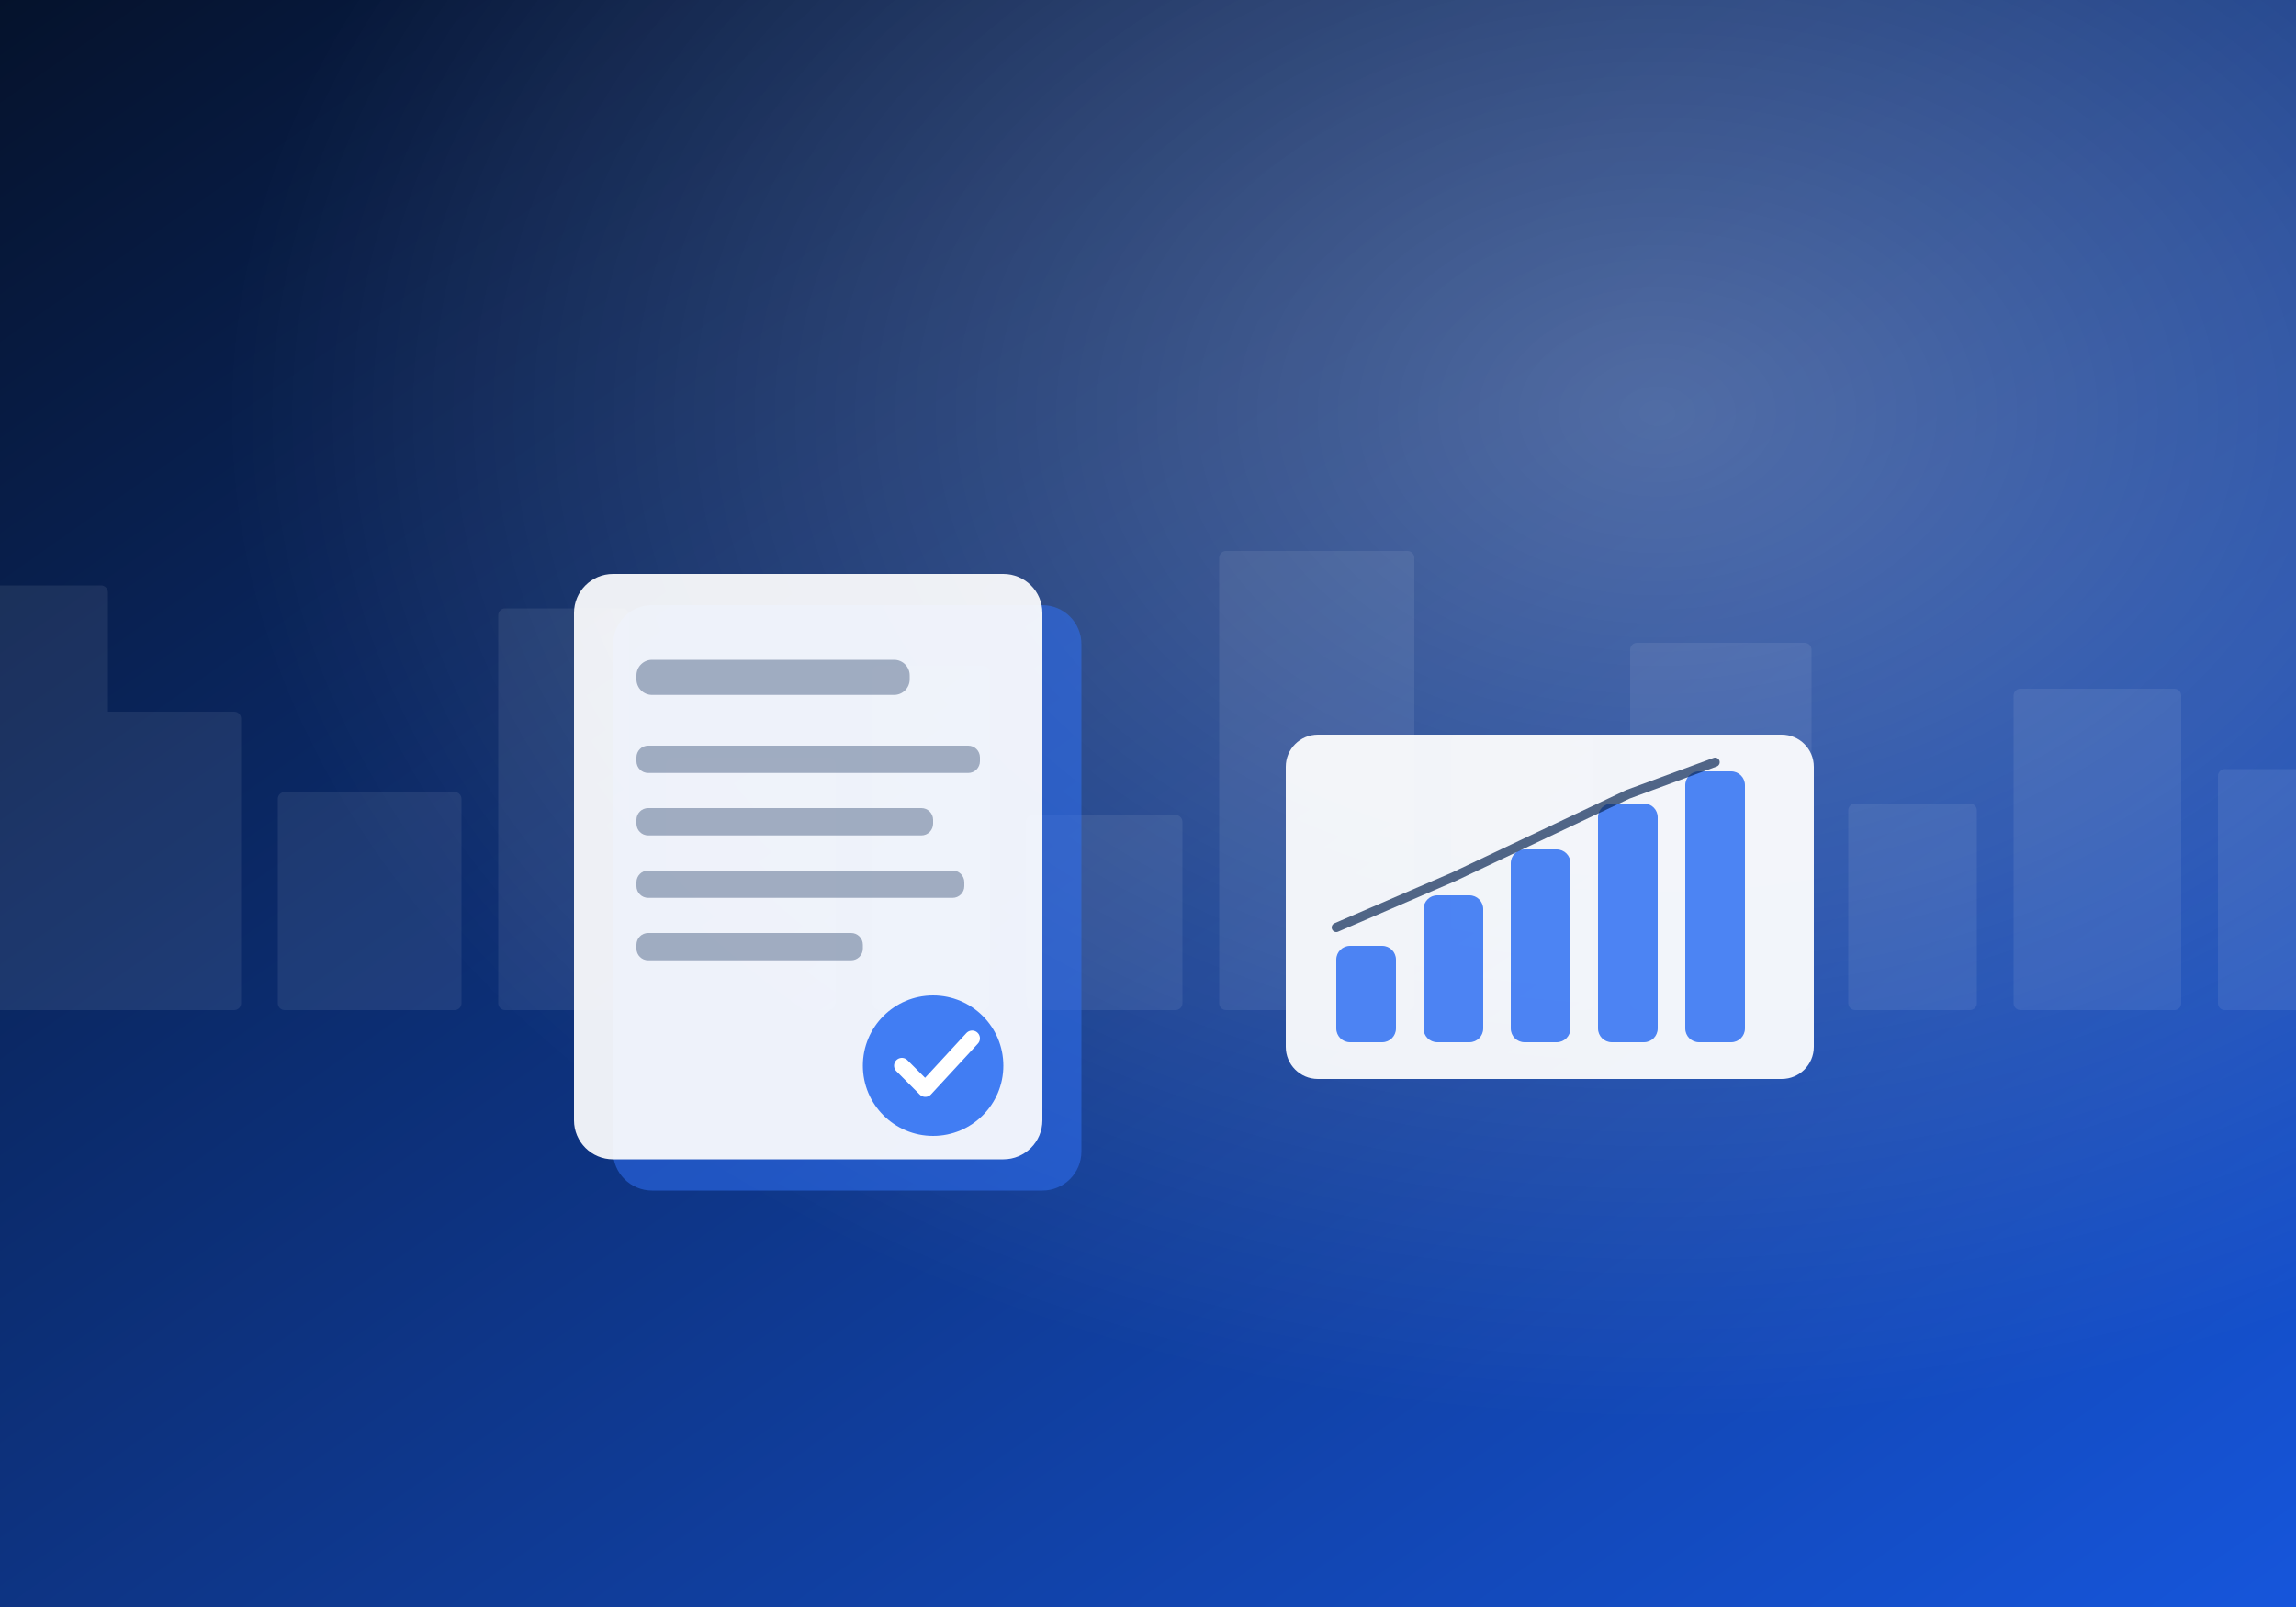
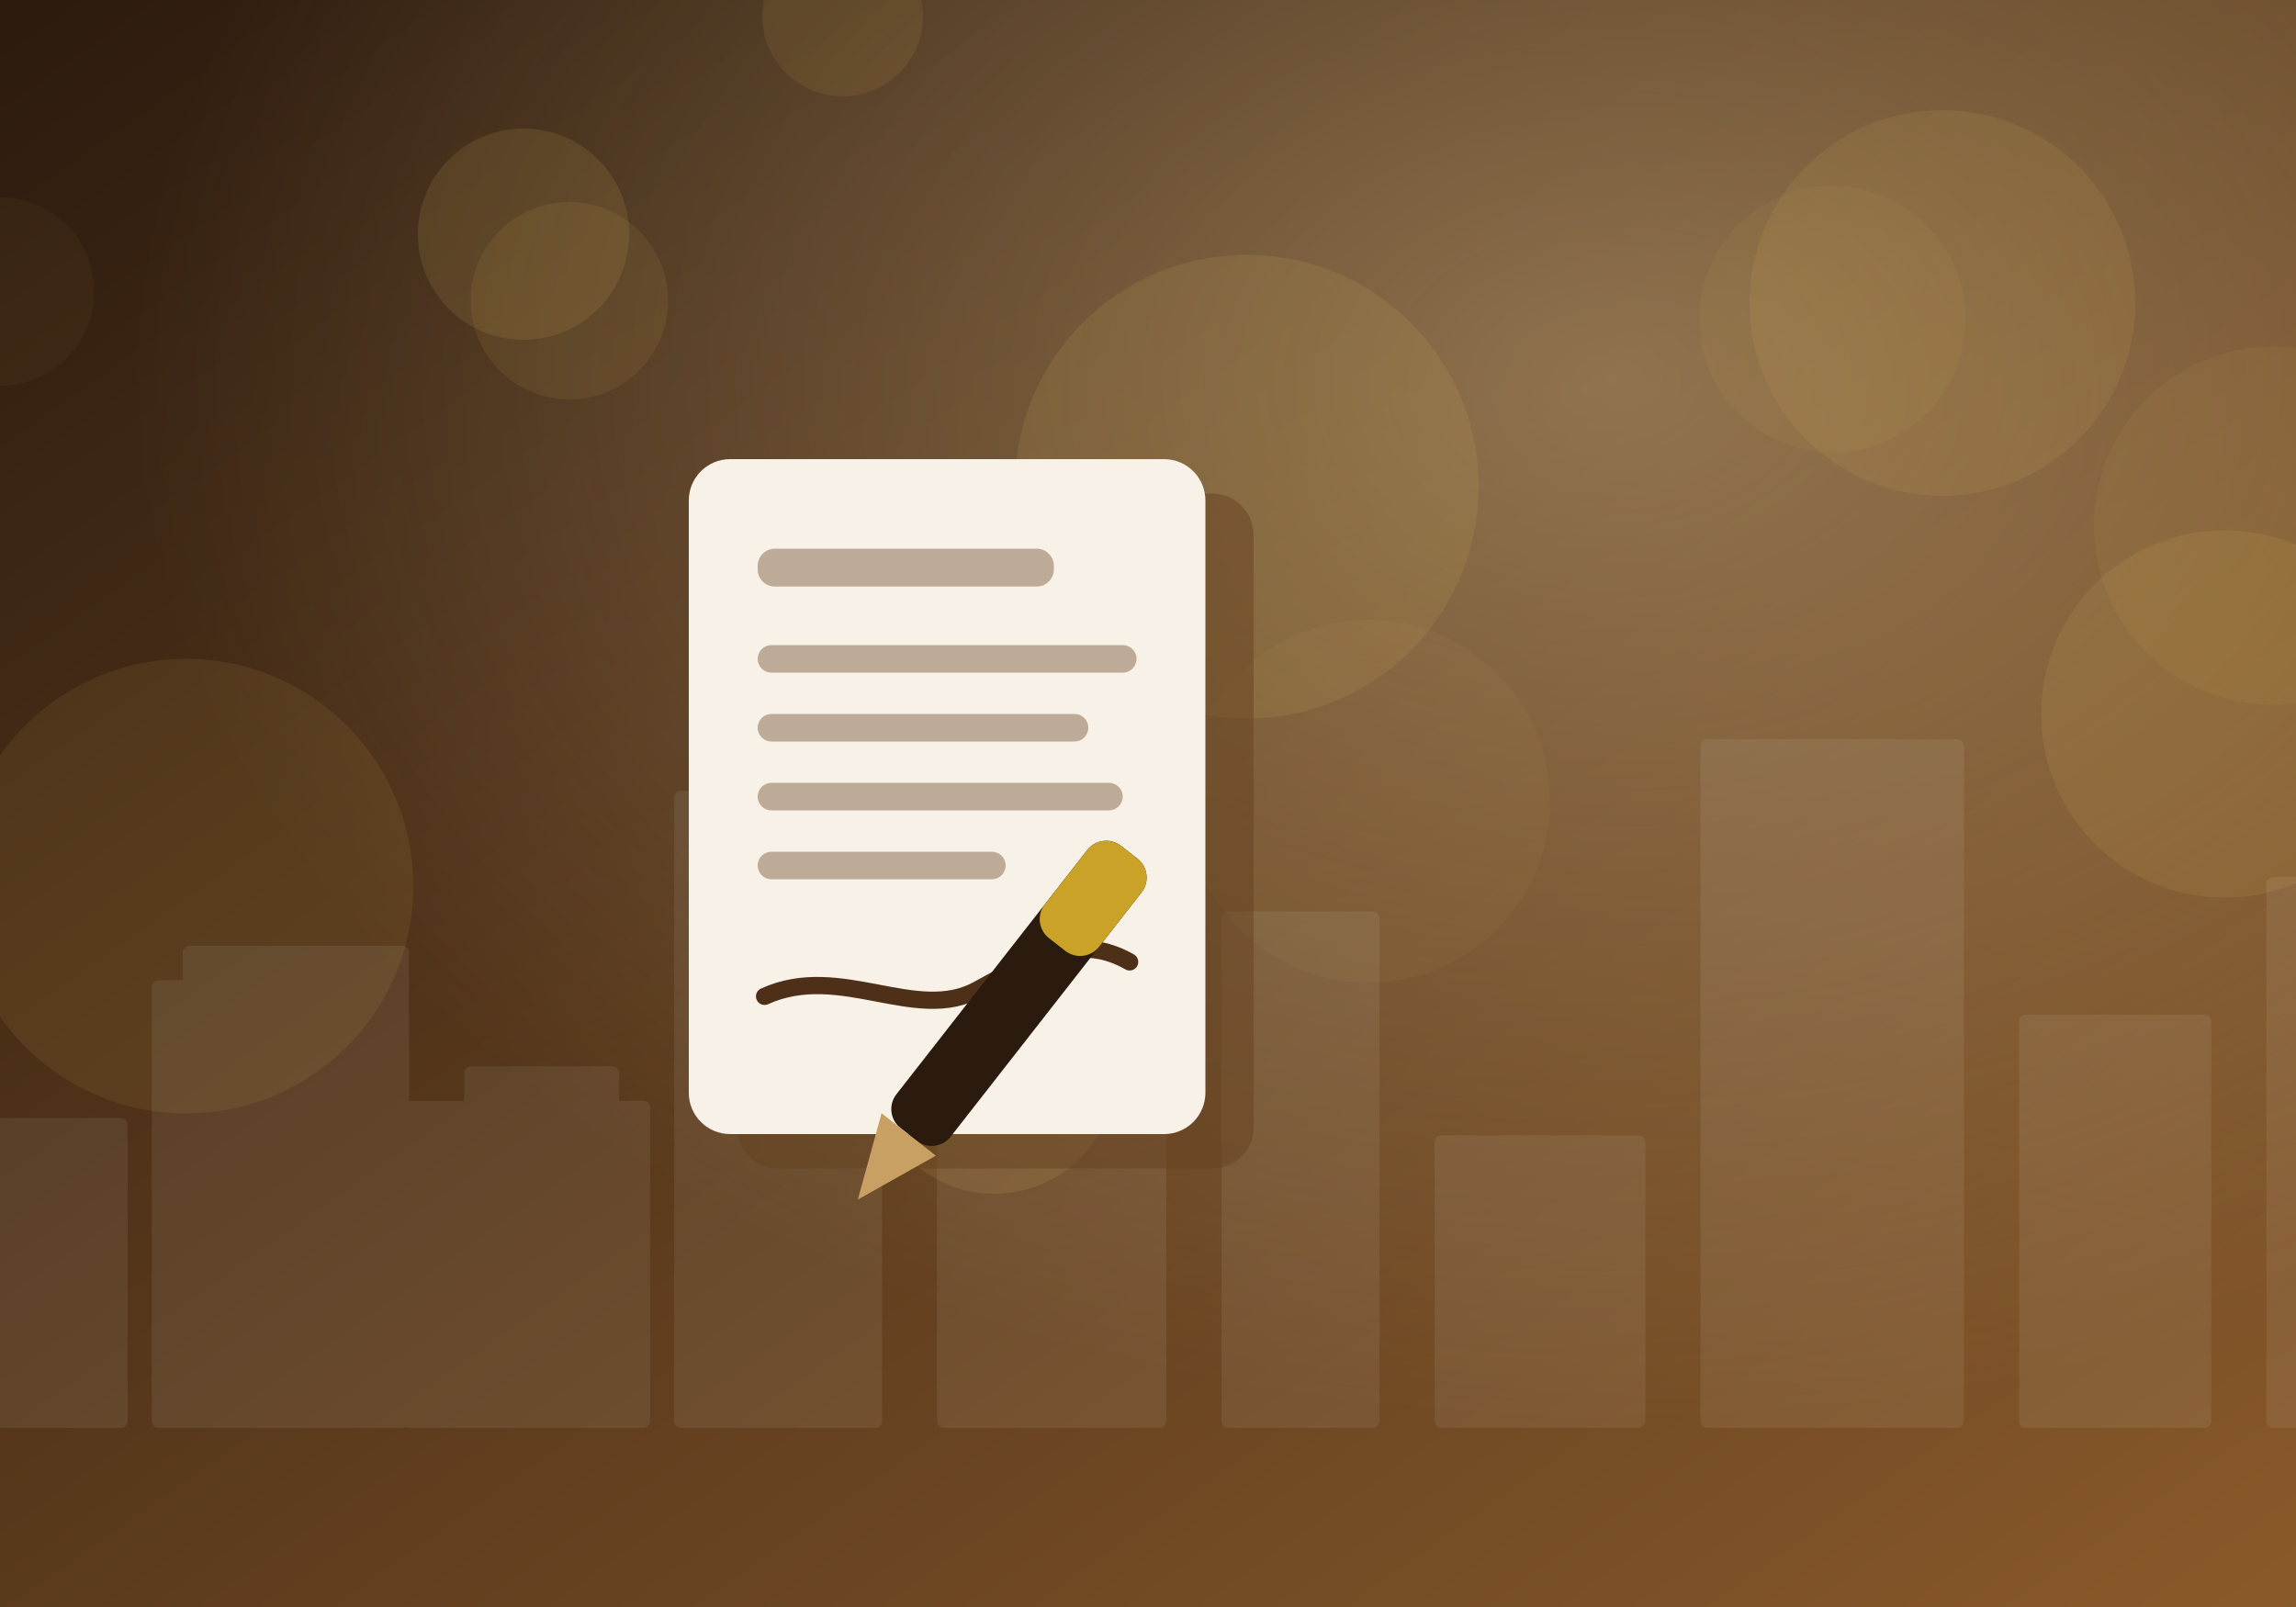
<svg xmlns="http://www.w3.org/2000/svg" viewBox="0 0 1000 700" width="1000" height="700" role="img">
  <defs>
    <linearGradient id="bg" x1="0" y1="0" x2="1" y2="1">
-       <stop offset="0" stop-color="#05122b" />
-       <stop offset="1" stop-color="#1656dc" />
+       <stop offset="0" stop-color="#2b1a0e" />
+       <stop offset="1" stop-color="#8a5a2b" />
    </linearGradient>
-     <radialGradient id="glow" cx="72%" cy="26%" r="62%">
-       <stop offset="0" stop-color="#ffffff" stop-opacity=".28" />
-       <stop offset="1" stop-color="#ffffff" stop-opacity="0" />
+     <radialGradient id="glow" cx="70%" cy="24%" r="64%">
+       <stop offset="0" stop-color="#ffe6b0" stop-opacity=".34" />
+       <stop offset="1" stop-color="#ffe6b0" stop-opacity="0" />
    </radialGradient>
  </defs>
  <rect width="1000" height="700" fill="url(#bg)" />
  <rect width="1000" height="700" fill="url(#glow)" />
-   <g fill="#ffffff" opacity="0.08">
-     <rect x="-20" y="370" width="46" height="70" rx="3" />
-     <rect x="42" y="310" width="63" height="130" rx="3" />
-     <rect x="121" y="345" width="80" height="95" rx="3" />
-     <rect x="217" y="265" width="57" height="175" rx="3" />
-     <rect x="290" y="330" width="74" height="110" rx="3" />
-     <rect x="380" y="290" width="51" height="150" rx="3" />
-     <rect x="447" y="355" width="68" height="85" rx="3" />
-     <rect x="531" y="240" width="85" height="200" rx="3" />
-     <rect x="632" y="320" width="62" height="120" rx="3" />
-     <rect x="710" y="280" width="79" height="160" rx="3" />
-     <rect x="805" y="350" width="56" height="90" rx="3" />
-     <rect x="877" y="300" width="73" height="140" rx="3" />
-     <rect x="966" y="335" width="50" height="105" rx="3" />
-     <rect x="-20" y="255" width="67" height="185" rx="3" />
+   <circle cx="969" cy="311" r="80" fill="#d9b85c" opacity="0.114" />
+   <circle cx="798" cy="139" r="58" fill="#d9b85c" opacity="0.060" />
+   <circle cx="228" cy="102" r="46" fill="#d9b85c" opacity="0.127" />
+   <circle cx="543" cy="212" r="101" fill="#d9b85c" opacity="0.120" />
+   <circle cx="990" cy="229" r="78" fill="#d9b85c" opacity="0.082" />
+   <circle cx="0" cy="127" r="41" fill="#d9b85c" opacity="0.041" />
+   <circle cx="81" cy="386" r="99" fill="#d9b85c" opacity="0.093" />
+   <circle cx="367" cy="7" r="35" fill="#d9b85c" opacity="0.090" />
+   <circle cx="846" cy="132" r="84" fill="#d9b85c" opacity="0.111" />
+   <circle cx="248" cy="131" r="43" fill="#d9b85c" opacity="0.092" />
+   <circle cx="596" cy="349" r="79" fill="#d9b85c" opacity="0.054" />
+   <circle cx="433" cy="467" r="53" fill="#d9b85c" opacity="0.128" />
+   <g fill="#f7f1e7" opacity="0.08">
+     <rect x="-20" y="517" width="62.1" height="105" rx="3" />
+     <rect x="66.1" y="427" width="85.05" height="195" rx="3" />
+     <rect x="175.15" y="479.5" width="108" height="142.5" rx="3" />
+     <rect x="307.15" y="359.5" width="76.95" height="262.5" rx="3" />
+     <rect x="408.1" y="457" width="99.9" height="165" rx="3" />
+     <rect x="532" y="397" width="68.85" height="225" rx="3" />
+     <rect x="624.85" y="494.5" width="91.8" height="127.5" rx="3" />
+     <rect x="740.65" y="322" width="114.75" height="300" rx="3" />
+     <rect x="879.4" y="442" width="83.7" height="180" rx="3" />
+     <rect x="987.1" y="382" width="106.65" height="240" rx="3" />
+     <rect x="-20" y="487" width="75.6" height="135" rx="3" />
+     <rect x="79.6" y="412" width="98.55" height="210" rx="3" />
+     <rect x="202.15" y="464.5" width="67.5" height="157.5" rx="3" />
+     <rect x="293.65" y="344.5" width="90.45" height="277.5" rx="3" />
  </g>
-   <g transform="translate(250 250) scale(1.7)">
-     <rect x="10" y="8" width="120" height="150" rx="10" fill="#2f70f2" opacity=".55" />
-     <rect x="0" y="0" width="120" height="150" rx="10" fill="#ffffff" opacity=".92" />
-     <g fill="#0c2856" opacity=".35">
-       <rect x="16" y="22" width="70" height="9" rx="4" />
-       <rect x="16" y="44" width="88" height="7" rx="3" />
-       <rect x="16" y="60" width="76" height="7" rx="3" />
-       <rect x="16" y="76" width="84" height="7" rx="3" />
-       <rect x="16" y="92" width="58" height="7" rx="3" />
+   <g transform="translate(300 200) scale(1.5)">
+     <rect x="14" y="10" width="150" height="196" rx="12" fill="#66421f" opacity=".5" />
+     <rect x="0" y="0" width="150" height="196" rx="12" fill="#f7f1e7" />
+     <g fill="#66421f" opacity=".4">
+       <rect x="20" y="26" width="86" height="11" rx="5" />
+       <rect x="20" y="54" width="110" height="8" rx="4" />
+       <rect x="20" y="74" width="96" height="8" rx="4" />
+       <rect x="20" y="94" width="106" height="8" rx="4" />
+       <rect x="20" y="114" width="72" height="8" rx="4" />
    </g>
-     <circle cx="92" cy="126" r="18" fill="#2f70f2" opacity=".9" />
-     <path d="M84 126l6 6 12-13" stroke="#ffffff" stroke-width="4" fill="none" stroke-linecap="round" stroke-linejoin="round" />
-   </g>
-   <g transform="translate(560 320) scale(1)">
-     <rect x="0" y="0" width="230" height="150" rx="14" fill="#ffffff" opacity=".93" />
-     <g fill="#2f70f2" opacity=".85">
-       <rect x="22" y="92" width="26" height="42" rx="6" />
-       <rect x="60" y="70" width="26" height="64" rx="6" />
-       <rect x="98" y="50" width="26" height="84" rx="6" />
-       <rect x="136" y="30" width="26" height="104" rx="6" />
-       <rect x="174" y="16" width="26" height="118" rx="6" />
+     <path d="M22 156c22-10 44 8 62-2s30-16 44-8" stroke="#4e3018" stroke-width="5" fill="none" stroke-linecap="round" />
+     <g transform="translate(120 108) rotate(38)">
+       <rect x="0" y="0" width="20" height="104" rx="7" fill="#2b1a0e" />
+       <rect x="0" y="0" width="20" height="34" rx="7" fill="#c9a227" />
+       <path d="M0 104l10 24 10-24z" fill="#c9a063" />
    </g>
-     <path d="M22 84 L73 62 L111 44 L149 26 L187 12" stroke="#0c2856" stroke-width="4" fill="none" stroke-linecap="round" stroke-linejoin="round" opacity=".7" />
  </g>
</svg>
